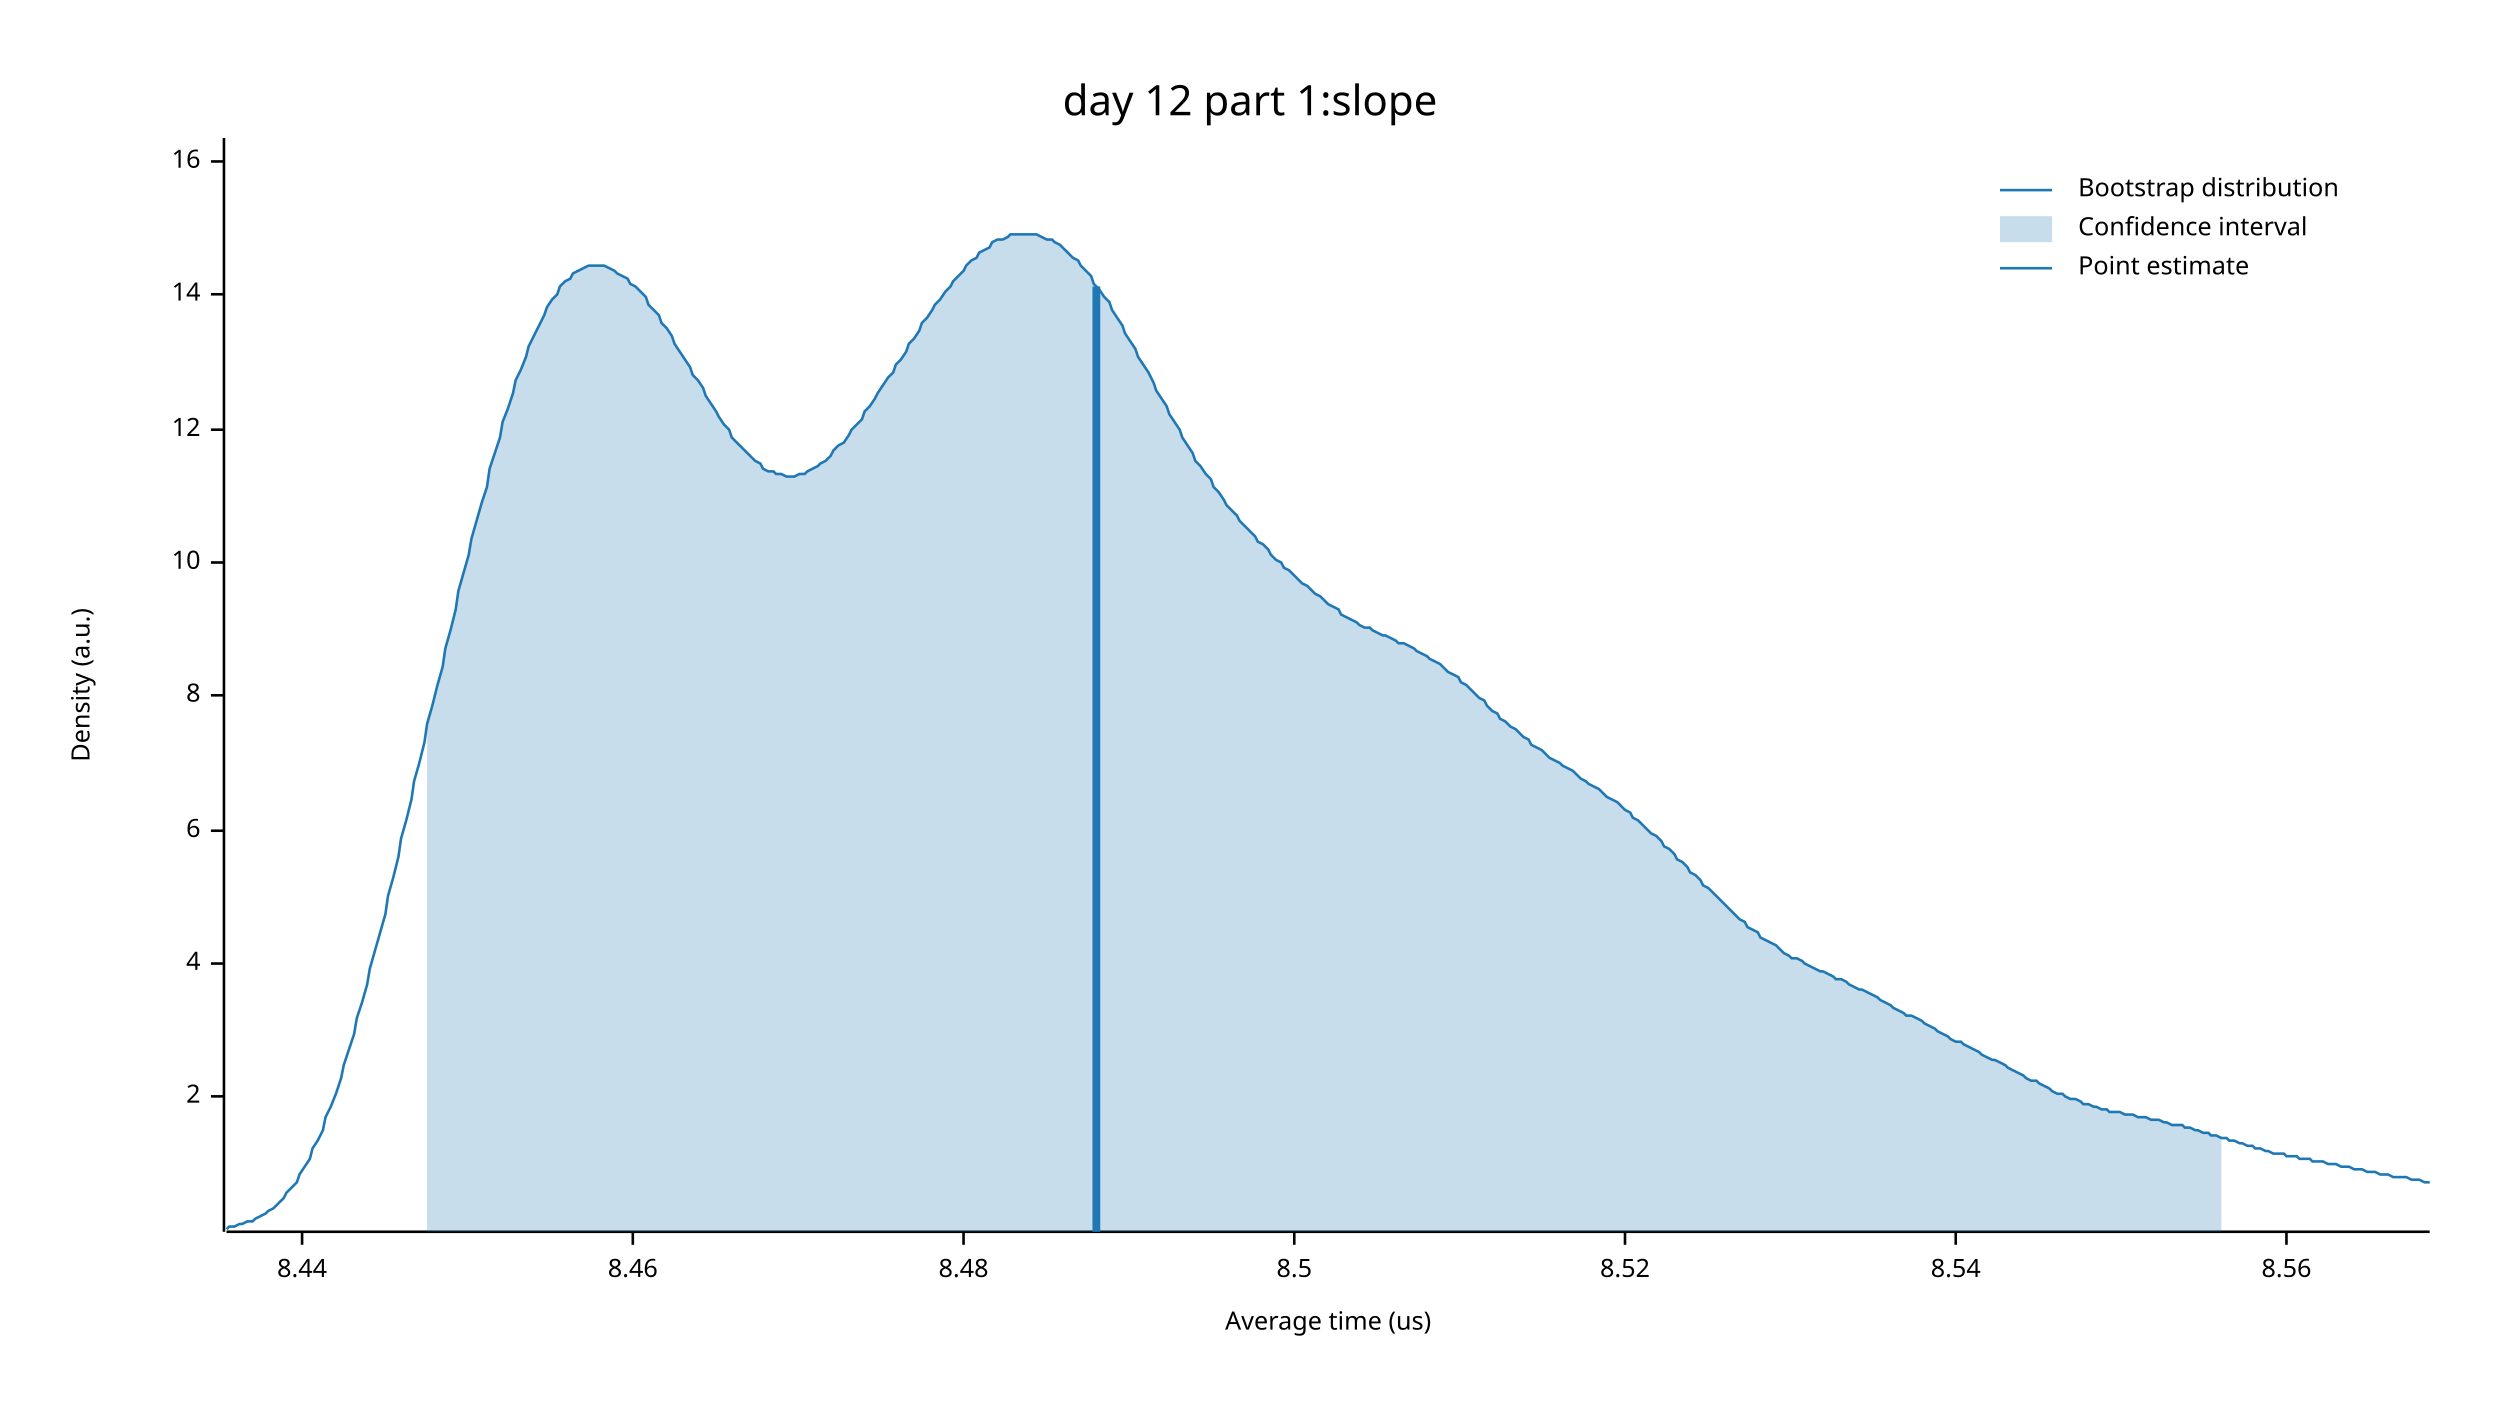
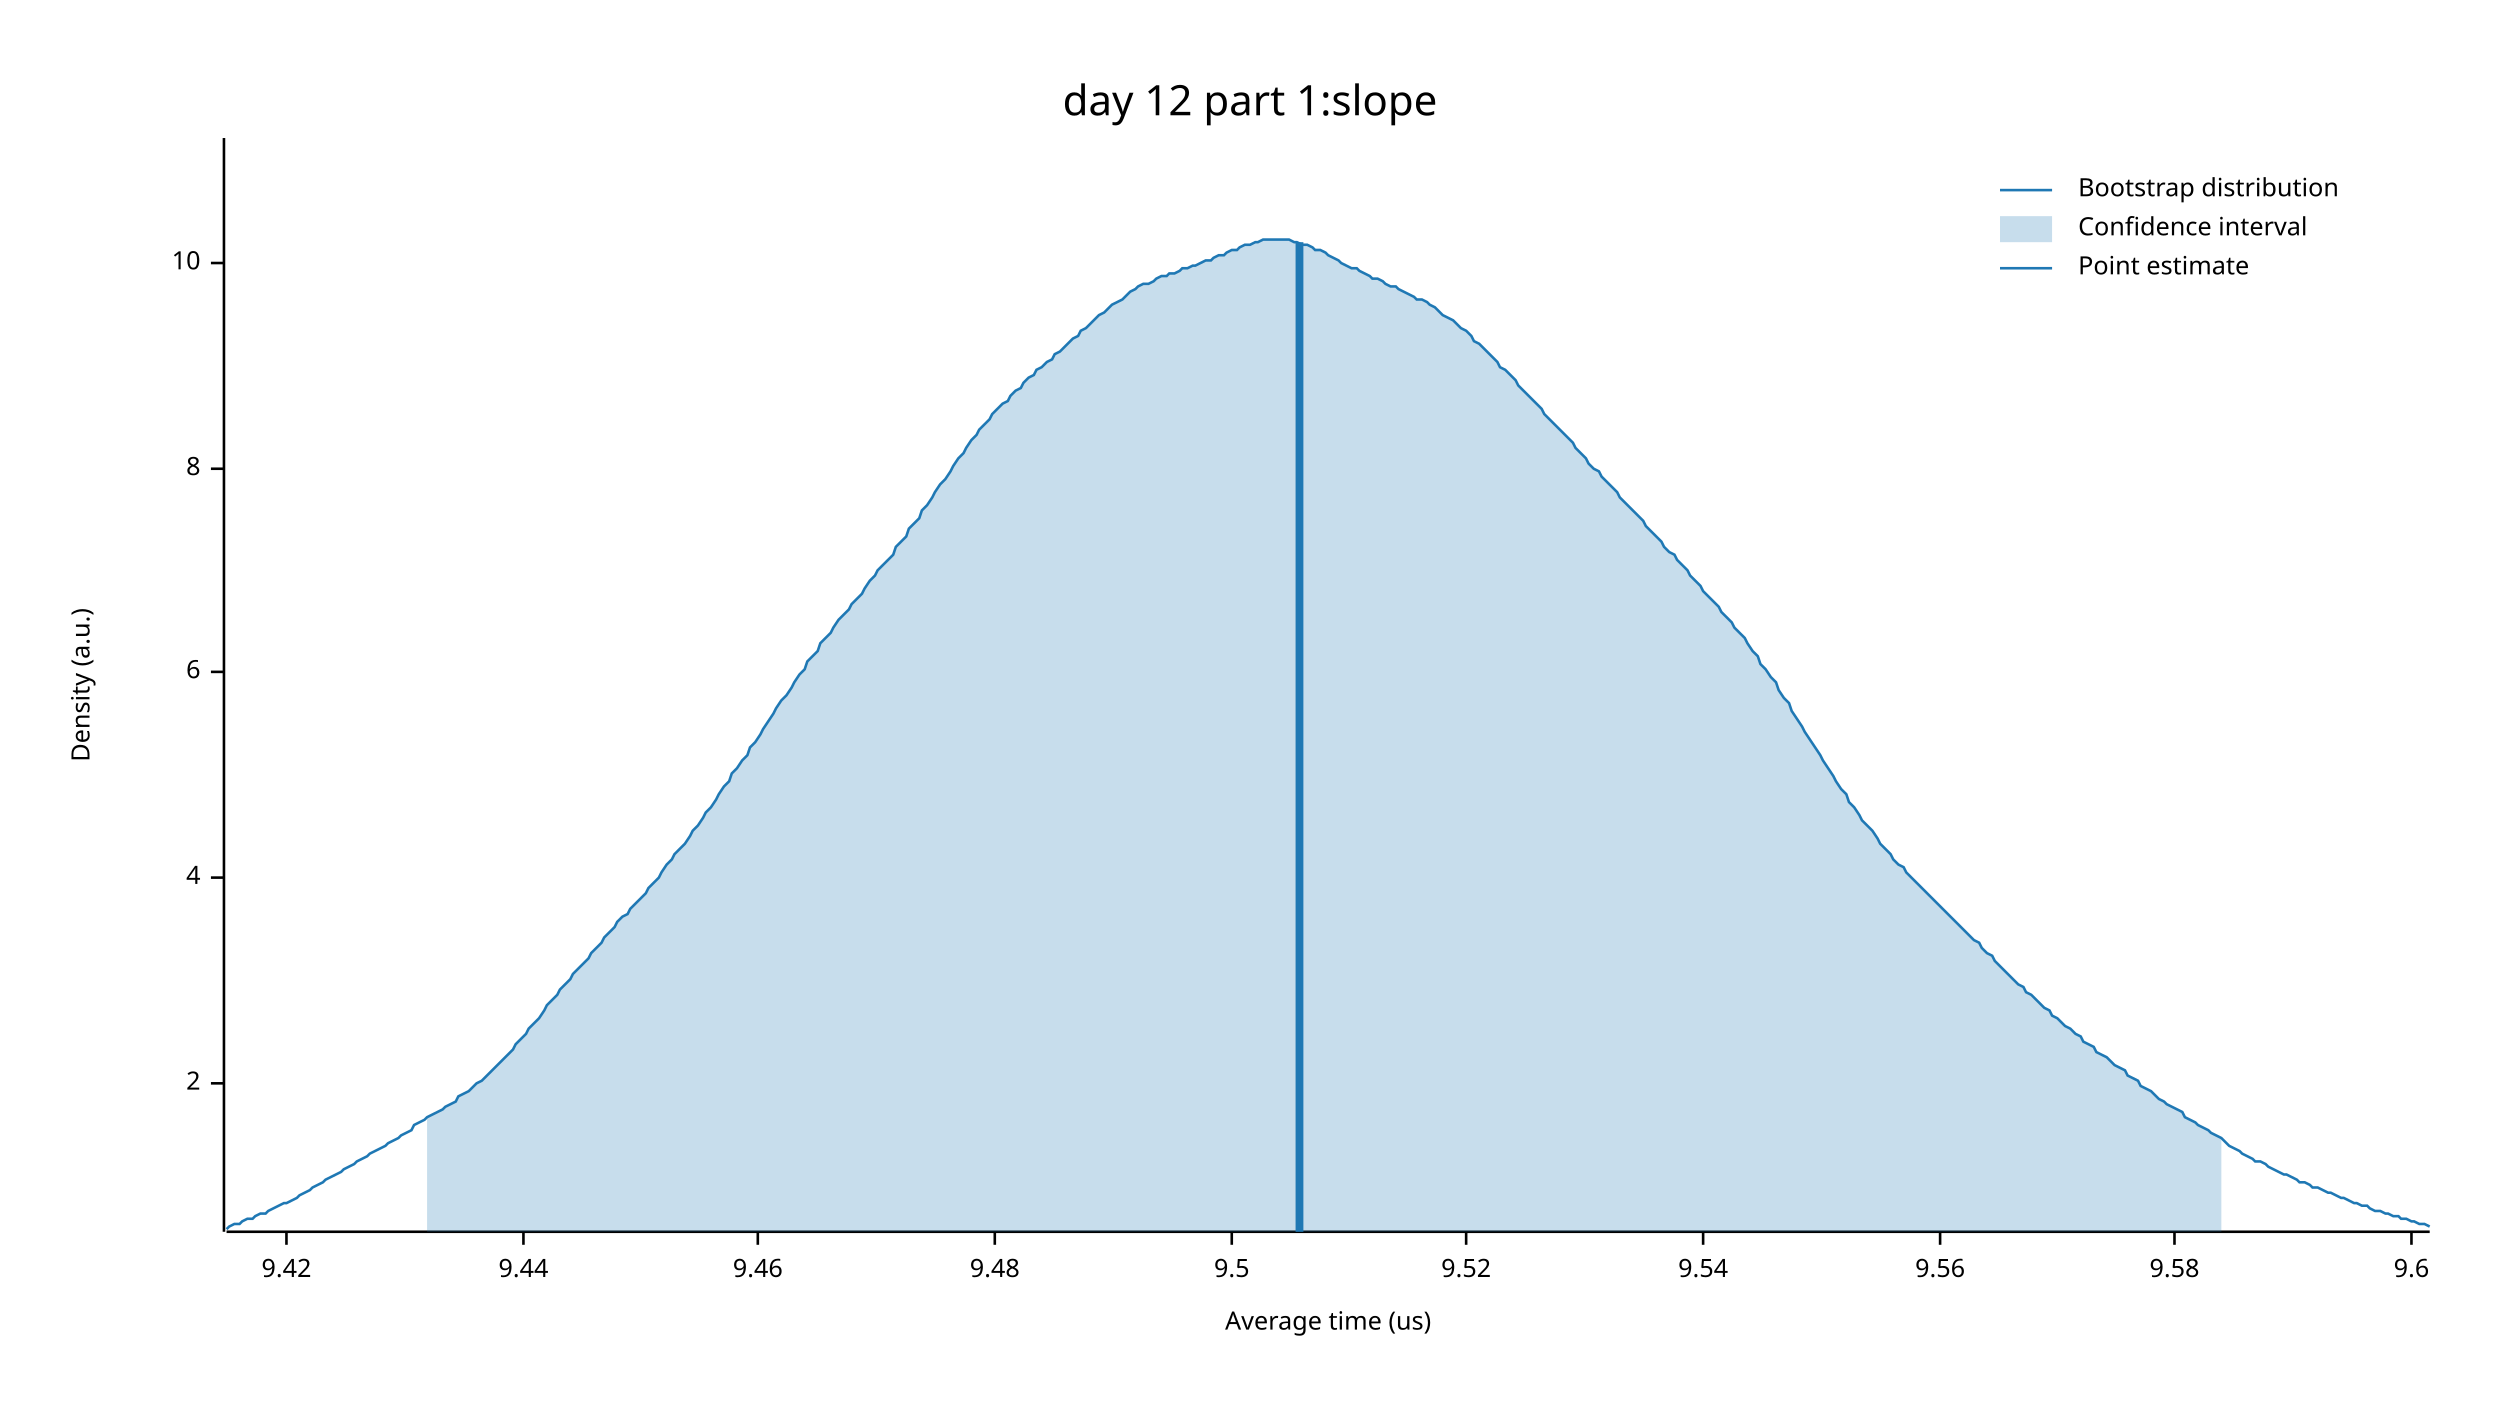
<svg xmlns="http://www.w3.org/2000/svg" width="960" height="540" viewBox="0 0 960 540">
  <text x="480" y="32" dy="0.76em" text-anchor="middle" font-family="sans-serif" font-size="16.129" opacity="1" fill="#000000">
day 12 part 1:slope
</text>
  <text x="27" y="263" dy="0.76em" text-anchor="middle" font-family="sans-serif" font-size="9.677" opacity="1" fill="#000000" transform="rotate(270, 27, 263)">
Density (a.u.)
</text>
  <text x="510" y="513" dy="-0.5ex" text-anchor="middle" font-family="sans-serif" font-size="9.677" opacity="1" fill="#000000">
Average time (us)
</text>
  <polyline fill="none" opacity="1" stroke="#000000" stroke-width="1" points="86,53 86,473 " />
-   <text x="77" y="421" dy="0.5ex" text-anchor="end" font-family="sans-serif" font-size="9.677" opacity="1" fill="#000000">
+   <text x="77" y="416" dy="0.5ex" text-anchor="end" font-family="sans-serif" font-size="9.677" opacity="1" fill="#000000">
2
</text>
-   <polyline fill="none" opacity="1" stroke="#000000" stroke-width="1" points="81,421 86,421 " />
-   <text x="77" y="370" dy="0.5ex" text-anchor="end" font-family="sans-serif" font-size="9.677" opacity="1" fill="#000000">
+   <polyline fill="none" opacity="1" stroke="#000000" stroke-width="1" points="81,416 86,416 " />
+   <text x="77" y="337" dy="0.5ex" text-anchor="end" font-family="sans-serif" font-size="9.677" opacity="1" fill="#000000">
4
</text>
-   <polyline fill="none" opacity="1" stroke="#000000" stroke-width="1" points="81,370 86,370 " />
-   <text x="77" y="319" dy="0.5ex" text-anchor="end" font-family="sans-serif" font-size="9.677" opacity="1" fill="#000000">
+   <polyline fill="none" opacity="1" stroke="#000000" stroke-width="1" points="81,337 86,337 " />
+   <text x="77" y="258" dy="0.5ex" text-anchor="end" font-family="sans-serif" font-size="9.677" opacity="1" fill="#000000">
6
</text>
-   <polyline fill="none" opacity="1" stroke="#000000" stroke-width="1" points="81,319 86,319 " />
-   <text x="77" y="267" dy="0.5ex" text-anchor="end" font-family="sans-serif" font-size="9.677" opacity="1" fill="#000000">
+   <polyline fill="none" opacity="1" stroke="#000000" stroke-width="1" points="81,258 86,258 " />
+   <text x="77" y="180" dy="0.5ex" text-anchor="end" font-family="sans-serif" font-size="9.677" opacity="1" fill="#000000">
8
</text>
-   <polyline fill="none" opacity="1" stroke="#000000" stroke-width="1" points="81,267 86,267 " />
-   <text x="77" y="216" dy="0.5ex" text-anchor="end" font-family="sans-serif" font-size="9.677" opacity="1" fill="#000000">
+   <polyline fill="none" opacity="1" stroke="#000000" stroke-width="1" points="81,180 86,180 " />
+   <text x="77" y="101" dy="0.5ex" text-anchor="end" font-family="sans-serif" font-size="9.677" opacity="1" fill="#000000">
10
</text>
-   <polyline fill="none" opacity="1" stroke="#000000" stroke-width="1" points="81,216 86,216 " />
-   <text x="77" y="165" dy="0.5ex" text-anchor="end" font-family="sans-serif" font-size="9.677" opacity="1" fill="#000000">
- 12
+   <polyline fill="none" opacity="1" stroke="#000000" stroke-width="1" points="81,101 86,101 " />
+   <polyline fill="none" opacity="1" stroke="#000000" stroke-width="1" points="87,473 933,473 " />
+   <text x="110" y="483" dy="0.76em" text-anchor="middle" font-family="sans-serif" font-size="9.677" opacity="1" fill="#000000">
+ 9.42
</text>
-   <polyline fill="none" opacity="1" stroke="#000000" stroke-width="1" points="81,165 86,165 " />
-   <text x="77" y="113" dy="0.5ex" text-anchor="end" font-family="sans-serif" font-size="9.677" opacity="1" fill="#000000">
- 14
+   <polyline fill="none" opacity="1" stroke="#000000" stroke-width="1" points="110,473 110,478 " />
+   <text x="201" y="483" dy="0.76em" text-anchor="middle" font-family="sans-serif" font-size="9.677" opacity="1" fill="#000000">
+ 9.44
</text>
-   <polyline fill="none" opacity="1" stroke="#000000" stroke-width="1" points="81,113 86,113 " />
-   <text x="77" y="62" dy="0.5ex" text-anchor="end" font-family="sans-serif" font-size="9.677" opacity="1" fill="#000000">
- 16
+   <polyline fill="none" opacity="1" stroke="#000000" stroke-width="1" points="201,473 201,478 " />
+   <text x="291" y="483" dy="0.76em" text-anchor="middle" font-family="sans-serif" font-size="9.677" opacity="1" fill="#000000">
+ 9.46
</text>
-   <polyline fill="none" opacity="1" stroke="#000000" stroke-width="1" points="81,62 86,62 " />
-   <polyline fill="none" opacity="1" stroke="#000000" stroke-width="1" points="87,473 933,473 " />
-   <text x="116" y="483" dy="0.76em" text-anchor="middle" font-family="sans-serif" font-size="9.677" opacity="1" fill="#000000">
- 8.44
+   <polyline fill="none" opacity="1" stroke="#000000" stroke-width="1" points="291,473 291,478 " />
+   <text x="382" y="483" dy="0.76em" text-anchor="middle" font-family="sans-serif" font-size="9.677" opacity="1" fill="#000000">
+ 9.48
</text>
-   <polyline fill="none" opacity="1" stroke="#000000" stroke-width="1" points="116,473 116,478 " />
-   <text x="243" y="483" dy="0.76em" text-anchor="middle" font-family="sans-serif" font-size="9.677" opacity="1" fill="#000000">
- 8.46
+   <polyline fill="none" opacity="1" stroke="#000000" stroke-width="1" points="382,473 382,478 " />
+   <text x="473" y="483" dy="0.76em" text-anchor="middle" font-family="sans-serif" font-size="9.677" opacity="1" fill="#000000">
+ 9.5
</text>
-   <polyline fill="none" opacity="1" stroke="#000000" stroke-width="1" points="243,473 243,478 " />
-   <text x="370" y="483" dy="0.76em" text-anchor="middle" font-family="sans-serif" font-size="9.677" opacity="1" fill="#000000">
- 8.48
+   <polyline fill="none" opacity="1" stroke="#000000" stroke-width="1" points="473,473 473,478 " />
+   <text x="563" y="483" dy="0.76em" text-anchor="middle" font-family="sans-serif" font-size="9.677" opacity="1" fill="#000000">
+ 9.52
</text>
-   <polyline fill="none" opacity="1" stroke="#000000" stroke-width="1" points="370,473 370,478 " />
-   <text x="497" y="483" dy="0.76em" text-anchor="middle" font-family="sans-serif" font-size="9.677" opacity="1" fill="#000000">
- 8.5
+   <polyline fill="none" opacity="1" stroke="#000000" stroke-width="1" points="563,473 563,478 " />
+   <text x="654" y="483" dy="0.76em" text-anchor="middle" font-family="sans-serif" font-size="9.677" opacity="1" fill="#000000">
+ 9.54
</text>
-   <polyline fill="none" opacity="1" stroke="#000000" stroke-width="1" points="497,473 497,478 " />
-   <text x="624" y="483" dy="0.76em" text-anchor="middle" font-family="sans-serif" font-size="9.677" opacity="1" fill="#000000">
- 8.52
+   <polyline fill="none" opacity="1" stroke="#000000" stroke-width="1" points="654,473 654,478 " />
+   <text x="745" y="483" dy="0.76em" text-anchor="middle" font-family="sans-serif" font-size="9.677" opacity="1" fill="#000000">
+ 9.56
</text>
-   <polyline fill="none" opacity="1" stroke="#000000" stroke-width="1" points="624,473 624,478 " />
-   <text x="751" y="483" dy="0.76em" text-anchor="middle" font-family="sans-serif" font-size="9.677" opacity="1" fill="#000000">
- 8.54
+   <polyline fill="none" opacity="1" stroke="#000000" stroke-width="1" points="745,473 745,478 " />
+   <text x="835" y="483" dy="0.76em" text-anchor="middle" font-family="sans-serif" font-size="9.677" opacity="1" fill="#000000">
+ 9.58
</text>
-   <polyline fill="none" opacity="1" stroke="#000000" stroke-width="1" points="751,473 751,478 " />
-   <text x="878" y="483" dy="0.76em" text-anchor="middle" font-family="sans-serif" font-size="9.677" opacity="1" fill="#000000">
- 8.56
+   <polyline fill="none" opacity="1" stroke="#000000" stroke-width="1" points="835,473 835,478 " />
+   <text x="926" y="483" dy="0.76em" text-anchor="middle" font-family="sans-serif" font-size="9.677" opacity="1" fill="#000000">
+ 9.6
</text>
-   <polyline fill="none" opacity="1" stroke="#000000" stroke-width="1" points="878,473 878,478 " />
-   <polyline fill="none" opacity="1" stroke="#1F78B4" stroke-width="1" points="87,472 88,471 90,471 92,470 93,470 95,469 97,469 98,468 100,467 102,466 103,465 105,464 107,462 109,460 110,458 112,456 114,454 115,451 117,448 119,445 120,441 122,438 124,434 125,429 127,425 129,420 131,414 132,409 134,403 136,397 137,391 139,385 141,378 142,372 144,365 146,358 148,351 149,344 151,337 153,329 154,322 156,315 158,307 159,300 161,293 163,285 164,278 166,271 168,263 170,256 171,249 173,242 175,234 176,227 178,220 180,213 181,207 183,200 185,193 187,187 188,180 190,174 192,168 193,162 195,157 197,151 198,146 200,142 202,137 203,133 205,129 207,125 209,121 210,118 212,115 214,113 215,110 217,108 219,107 220,105 222,104 224,103 226,102 227,102 229,102 231,102 232,102 234,103 236,104 237,105 239,106 241,107 242,109 244,110 246,112 248,114 249,117 251,119 253,121 254,124 256,126 258,129 259,132 261,135 263,138 265,141 266,144 268,146 270,149 271,152 273,155 275,158 276,160 278,163 280,165 281,168 283,170 285,172 287,174 288,175 290,177 292,178 293,180 295,181 297,181 298,182 300,182 302,183 304,183 305,183 307,182 309,182 310,181 312,180 314,179 315,178 317,177 319,175 320,173 322,171 324,170 326,167 327,165 329,163 331,161 332,158 334,156 336,153 337,151 339,148 341,145 343,143 344,140 346,138 348,135 349,132 351,130 353,127 354,124 356,122 358,119 359,117 361,115 363,112 365,110 366,108 368,106 370,104 371,102 373,100 375,99 376,97 378,96 380,95 381,93 383,92 385,92 387,91 388,90 390,90 392,90 393,90 395,90 397,90 398,90 400,91 402,92 404,92 405,93 407,94 409,96 410,97 412,99 414,100 415,102 417,104 419,106 420,109 422,111 424,114 426,116 427,119 429,122 431,125 432,128 434,131 436,134 437,137 439,140 441,143 443,147 444,150 446,153 448,156 449,159 451,162 453,165 454,168 456,171 458,174 459,177 461,179 463,182 465,184 466,187 468,189 470,192 471,194 473,196 475,198 476,200 478,202 480,204 482,206 483,208 485,209 487,211 488,213 490,215 492,216 493,218 495,219 497,221 498,222 500,224 502,225 504,227 505,228 507,229 509,231 510,232 512,233 514,234 515,236 517,237 519,238 521,239 522,240 524,241 526,241 527,242 529,243 531,244 532,244 534,245 536,246 537,247 539,247 541,248 543,249 544,250 546,251 548,252 549,253 551,254 553,255 554,256 556,258 558,259 560,260 561,262 563,263 565,265 566,266 568,268 570,269 571,271 573,273 575,274 576,276 578,277 580,279 582,280 583,281 585,283 587,284 588,286 590,287 592,288 593,289 595,291 597,292 599,293 600,294 602,295 604,296 605,297 607,299 609,300 610,301 612,302 614,303 615,304 617,306 619,307 621,308 622,309 624,311 626,312 627,314 629,315 631,317 632,318 634,320 636,321 638,323 639,325 641,326 643,328 644,330 646,331 648,333 649,335 651,336 653,338 654,340 656,341 658,343 660,345 661,346 663,348 665,350 666,351 668,353 670,354 671,356 673,357 675,358 676,360 678,361 680,362 682,363 683,364 685,366 687,367 688,368 690,368 692,369 693,370 695,371 697,372 699,373 700,373 702,374 704,375 705,376 707,376 709,377 710,378 712,379 714,380 715,380 717,381 719,382 721,383 722,384 724,385 726,386 727,387 729,388 731,389 732,390 734,390 736,391 738,392 739,393 741,394 743,395 744,396 746,397 748,398 749,399 751,400 753,400 754,401 756,402 758,403 760,404 761,405 763,406 765,407 766,407 768,408 770,409 771,410 773,411 775,412 777,413 778,414 780,415 782,415 783,416 785,417 787,418 788,419 790,420 792,420 793,421 795,422 797,422 799,423 800,424 802,424 804,425 805,425 807,426 809,426 810,427 812,427 814,427 816,428 817,428 819,428 821,429 822,429 824,429 826,430 827,430 829,430 831,431 832,431 834,432 836,432 838,432 839,433 841,433 843,434 844,434 846,435 848,435 849,436 851,436 853,437 855,437 856,438 858,438 860,439 861,439 863,440 865,440 866,441 868,441 870,442 871,442 873,443 875,443 877,443 878,444 880,444 882,444 883,445 885,445 887,445 888,446 890,446 892,446 894,447 895,447 897,447 899,448 900,448 902,448 904,449 905,449 907,449 909,450 910,450 912,450 914,451 916,451 917,451 919,452 921,452 922,452 924,452 926,453 927,453 929,453 931,454 933,454 " />
-   <polygon opacity="0.25" fill="#1F78B4" points="164,278 166,271 168,263 170,256 171,249 173,242 175,234 176,227 178,220 180,213 181,207 183,200 185,193 187,187 188,180 190,174 192,168 193,162 195,157 197,151 198,146 200,142 202,137 203,133 205,129 207,125 209,121 210,118 212,115 214,113 215,110 217,108 219,107 220,105 222,104 224,103 226,102 227,102 229,102 231,102 232,102 234,103 236,104 237,105 239,106 241,107 242,109 244,110 246,112 248,114 249,117 251,119 253,121 254,124 256,126 258,129 259,132 261,135 263,138 265,141 266,144 268,146 270,149 271,152 273,155 275,158 276,160 278,163 280,165 281,168 283,170 285,172 287,174 288,175 290,177 292,178 293,180 295,181 297,181 298,182 300,182 302,183 304,183 305,183 307,182 309,182 310,181 312,180 314,179 315,178 317,177 319,175 320,173 322,171 324,170 326,167 327,165 329,163 331,161 332,158 334,156 336,153 337,151 339,148 341,145 343,143 344,140 346,138 348,135 349,132 351,130 353,127 354,124 356,122 358,119 359,117 361,115 363,112 365,110 366,108 368,106 370,104 371,102 373,100 375,99 376,97 378,96 380,95 381,93 383,92 385,92 387,91 388,90 390,90 392,90 393,90 395,90 397,90 398,90 400,91 402,92 404,92 405,93 407,94 409,96 410,97 412,99 414,100 415,102 417,104 419,106 420,109 422,111 424,114 426,116 427,119 429,122 431,125 432,128 434,131 436,134 437,137 439,140 441,143 443,147 444,150 446,153 448,156 449,159 451,162 453,165 454,168 456,171 458,174 459,177 461,179 463,182 465,184 466,187 468,189 470,192 471,194 473,196 475,198 476,200 478,202 480,204 482,206 483,208 485,209 487,211 488,213 490,215 492,216 493,218 495,219 497,221 498,222 500,224 502,225 504,227 505,228 507,229 509,231 510,232 512,233 514,234 515,236 517,237 519,238 521,239 522,240 524,241 526,241 527,242 529,243 531,244 532,244 534,245 536,246 537,247 539,247 541,248 543,249 544,250 546,251 548,252 549,253 551,254 553,255 554,256 556,258 558,259 560,260 561,262 563,263 565,265 566,266 568,268 570,269 571,271 573,273 575,274 576,276 578,277 580,279 582,280 583,281 585,283 587,284 588,286 590,287 592,288 593,289 595,291 597,292 599,293 600,294 602,295 604,296 605,297 607,299 609,300 610,301 612,302 614,303 615,304 617,306 619,307 621,308 622,309 624,311 626,312 627,314 629,315 631,317 632,318 634,320 636,321 638,323 639,325 641,326 643,328 644,330 646,331 648,333 649,335 651,336 653,338 654,340 656,341 658,343 660,345 661,346 663,348 665,350 666,351 668,353 670,354 671,356 673,357 675,358 676,360 678,361 680,362 682,363 683,364 685,366 687,367 688,368 690,368 692,369 693,370 695,371 697,372 699,373 700,373 702,374 704,375 705,376 707,376 709,377 710,378 712,379 714,380 715,380 717,381 719,382 721,383 722,384 724,385 726,386 727,387 729,388 731,389 732,390 734,390 736,391 738,392 739,393 741,394 743,395 744,396 746,397 748,398 749,399 751,400 753,400 754,401 756,402 758,403 760,404 761,405 763,406 765,407 766,407 768,408 770,409 771,410 773,411 775,412 777,413 778,414 780,415 782,415 783,416 785,417 787,418 788,419 790,420 792,420 793,421 795,422 797,422 799,423 800,424 802,424 804,425 805,425 807,426 809,426 810,427 812,427 814,427 816,428 817,428 819,428 821,429 822,429 824,429 826,430 827,430 829,430 831,431 832,431 834,432 836,432 838,432 839,433 841,433 843,434 844,434 846,435 848,435 849,436 851,436 853,437 853,473 164,473 " />
-   <polyline fill="none" opacity="1" stroke="#1F78B4" stroke-width="3" points="421,473 421,110 " />
+   <polyline fill="none" opacity="1" stroke="#000000" stroke-width="1" points="926,473 926,478 " />
+   <polyline fill="none" opacity="1" stroke="#1F78B4" stroke-width="1" points="87,472 88,471 90,470 92,470 93,469 95,468 97,468 98,467 100,466 102,466 103,465 105,464 107,463 109,462 110,462 112,461 114,460 115,459 117,458 119,457 120,456 122,455 124,454 125,453 127,452 129,451 131,450 132,449 134,448 136,447 137,446 139,445 141,444 142,443 144,442 146,441 148,440 149,439 151,438 153,437 154,436 156,435 158,434 159,432 161,431 163,430 164,429 166,428 168,427 170,426 171,425 173,424 175,423 176,421 178,420 180,419 181,418 183,416 185,415 187,413 188,412 190,410 192,408 193,407 195,405 197,403 198,401 200,399 202,397 203,395 205,393 207,391 209,388 210,386 212,384 214,382 215,380 217,378 219,376 220,374 222,372 224,370 226,368 227,366 229,364 231,362 232,360 234,358 236,356 237,354 239,352 241,351 242,349 244,347 246,345 248,343 249,341 251,339 253,337 254,335 256,332 258,330 259,328 261,326 263,324 265,321 266,319 268,317 270,314 271,312 273,310 275,307 276,305 278,302 280,300 281,297 283,295 285,292 287,290 288,287 290,285 292,282 293,280 295,277 297,274 298,272 300,269 302,267 304,264 305,262 307,259 309,257 310,254 312,252 314,250 315,247 317,245 319,243 320,241 322,238 324,236 326,234 327,232 329,230 331,228 332,226 334,223 336,221 337,219 339,217 341,215 343,213 344,210 346,208 348,206 349,203 351,201 353,199 354,196 356,194 358,191 359,189 361,186 363,184 365,181 366,179 368,176 370,174 371,172 373,169 375,167 376,165 378,163 380,161 381,159 383,157 385,155 387,154 388,152 390,150 392,149 393,147 395,145 397,144 398,142 400,141 402,139 404,138 405,136 407,135 409,133 410,132 412,130 414,129 415,127 417,126 419,124 420,123 422,121 424,120 426,118 427,117 429,116 431,115 432,114 434,112 436,111 437,110 439,109 441,109 443,108 444,107 446,106 448,106 449,105 451,105 453,104 454,103 456,103 458,102 459,102 461,101 463,100 465,100 466,99 468,98 470,98 471,97 473,96 475,96 476,95 478,94 480,94 482,93 483,93 485,92 487,92 488,92 490,92 492,92 493,92 495,92 497,93 498,93 500,94 502,94 504,95 505,96 507,96 509,97 510,98 512,99 514,100 515,101 517,102 519,103 521,103 522,104 524,105 526,106 527,107 529,107 531,108 532,109 534,110 536,110 537,111 539,112 541,113 543,114 544,115 546,115 548,116 549,117 551,118 553,120 554,121 556,122 558,123 560,125 561,126 563,127 565,129 566,131 568,132 570,134 571,135 573,137 575,139 576,141 578,142 580,144 582,146 583,148 585,150 587,152 588,153 590,155 592,157 593,159 595,161 597,163 599,165 600,166 602,168 604,170 605,172 607,174 609,176 610,178 612,180 614,181 615,183 617,185 619,187 621,189 622,191 624,193 626,195 627,196 629,198 631,200 632,202 634,204 636,206 638,208 639,210 641,212 643,213 644,215 646,217 648,219 649,221 651,223 653,225 654,227 656,229 658,231 660,233 661,235 663,237 665,239 666,241 668,243 670,245 671,247 673,250 675,252 676,255 678,257 680,260 682,262 683,265 685,268 687,270 688,273 690,276 692,279 693,281 695,284 697,287 699,290 700,292 702,295 704,298 705,300 707,303 709,305 710,308 712,310 714,313 715,315 717,317 719,319 721,322 722,324 724,326 726,328 727,330 729,332 731,333 732,335 734,337 736,339 738,341 739,342 741,344 743,346 744,347 746,349 748,351 749,352 751,354 753,356 754,357 756,359 758,361 760,362 761,364 763,366 765,367 766,369 768,371 770,373 771,374 773,376 775,378 777,379 778,381 780,382 782,384 783,385 785,387 787,388 788,390 790,391 792,393 793,394 795,395 797,397 799,398 800,400 802,401 804,402 805,404 807,405 809,406 810,407 812,409 814,410 816,411 817,413 819,414 821,415 822,417 824,418 826,419 827,420 829,422 831,423 832,424 834,425 836,426 838,427 839,429 841,430 843,431 844,432 846,433 848,434 849,435 851,436 853,437 855,439 856,440 858,441 860,442 861,443 863,444 865,445 866,446 868,446 870,447 871,448 873,449 875,450 877,451 878,451 880,452 882,453 883,454 885,454 887,455 888,456 890,456 892,457 894,458 895,458 897,459 899,460 900,460 902,461 904,462 905,462 907,463 909,463 910,464 912,465 914,465 916,466 917,466 919,467 921,467 922,468 924,468 926,469 927,469 929,470 931,470 933,471 " />
+   <polygon opacity="0.25" fill="#1F78B4" points="164,429 166,428 168,427 170,426 171,425 173,424 175,423 176,421 178,420 180,419 181,418 183,416 185,415 187,413 188,412 190,410 192,408 193,407 195,405 197,403 198,401 200,399 202,397 203,395 205,393 207,391 209,388 210,386 212,384 214,382 215,380 217,378 219,376 220,374 222,372 224,370 226,368 227,366 229,364 231,362 232,360 234,358 236,356 237,354 239,352 241,351 242,349 244,347 246,345 248,343 249,341 251,339 253,337 254,335 256,332 258,330 259,328 261,326 263,324 265,321 266,319 268,317 270,314 271,312 273,310 275,307 276,305 278,302 280,300 281,297 283,295 285,292 287,290 288,287 290,285 292,282 293,280 295,277 297,274 298,272 300,269 302,267 304,264 305,262 307,259 309,257 310,254 312,252 314,250 315,247 317,245 319,243 320,241 322,238 324,236 326,234 327,232 329,230 331,228 332,226 334,223 336,221 337,219 339,217 341,215 343,213 344,210 346,208 348,206 349,203 351,201 353,199 354,196 356,194 358,191 359,189 361,186 363,184 365,181 366,179 368,176 370,174 371,172 373,169 375,167 376,165 378,163 380,161 381,159 383,157 385,155 387,154 388,152 390,150 392,149 393,147 395,145 397,144 398,142 400,141 402,139 404,138 405,136 407,135 409,133 410,132 412,130 414,129 415,127 417,126 419,124 420,123 422,121 424,120 426,118 427,117 429,116 431,115 432,114 434,112 436,111 437,110 439,109 441,109 443,108 444,107 446,106 448,106 449,105 451,105 453,104 454,103 456,103 458,102 459,102 461,101 463,100 465,100 466,99 468,98 470,98 471,97 473,96 475,96 476,95 478,94 480,94 482,93 483,93 485,92 487,92 488,92 490,92 492,92 493,92 495,92 497,93 498,93 500,94 502,94 504,95 505,96 507,96 509,97 510,98 512,99 514,100 515,101 517,102 519,103 521,103 522,104 524,105 526,106 527,107 529,107 531,108 532,109 534,110 536,110 537,111 539,112 541,113 543,114 544,115 546,115 548,116 549,117 551,118 553,120 554,121 556,122 558,123 560,125 561,126 563,127 565,129 566,131 568,132 570,134 571,135 573,137 575,139 576,141 578,142 580,144 582,146 583,148 585,150 587,152 588,153 590,155 592,157 593,159 595,161 597,163 599,165 600,166 602,168 604,170 605,172 607,174 609,176 610,178 612,180 614,181 615,183 617,185 619,187 621,189 622,191 624,193 626,195 627,196 629,198 631,200 632,202 634,204 636,206 638,208 639,210 641,212 643,213 644,215 646,217 648,219 649,221 651,223 653,225 654,227 656,229 658,231 660,233 661,235 663,237 665,239 666,241 668,243 670,245 671,247 673,250 675,252 676,255 678,257 680,260 682,262 683,265 685,268 687,270 688,273 690,276 692,279 693,281 695,284 697,287 699,290 700,292 702,295 704,298 705,300 707,303 709,305 710,308 712,310 714,313 715,315 717,317 719,319 721,322 722,324 724,326 726,328 727,330 729,332 731,333 732,335 734,337 736,339 738,341 739,342 741,344 743,346 744,347 746,349 748,351 749,352 751,354 753,356 754,357 756,359 758,361 760,362 761,364 763,366 765,367 766,369 768,371 770,373 771,374 773,376 775,378 777,379 778,381 780,382 782,384 783,385 785,387 787,388 788,390 790,391 792,393 793,394 795,395 797,397 799,398 800,400 802,401 804,402 805,404 807,405 809,406 810,407 812,409 814,410 816,411 817,413 819,414 821,415 822,417 824,418 826,419 827,420 829,422 831,423 832,424 834,425 836,426 838,427 839,429 841,430 843,431 844,432 846,433 848,434 849,435 851,436 853,437 853,473 164,473 " />
+   <polyline fill="none" opacity="1" stroke="#1F78B4" stroke-width="3" points="499,473 499,93 " />
  <text x="798" y="68" dy="0.76em" text-anchor="start" font-family="sans-serif" font-size="9.677" opacity="1" fill="#000000">
Bootstrap distribution
</text>
  <text x="798" y="83" dy="0.76em" text-anchor="start" font-family="sans-serif" font-size="9.677" opacity="1" fill="#000000">
Confidence interval
</text>
  <text x="798" y="98" dy="0.76em" text-anchor="start" font-family="sans-serif" font-size="9.677" opacity="1" fill="#000000">
Point estimate
</text>
  <polyline fill="none" opacity="1" stroke="#1F78B4" stroke-width="1" points="768,73 788,73 " />
  <rect x="768" y="83" width="20" height="10" opacity="0.25" fill="#1F78B4" stroke="none" />
  <polyline fill="none" opacity="1" stroke="#1F78B4" stroke-width="1" points="768,103 788,103 " />
</svg>
